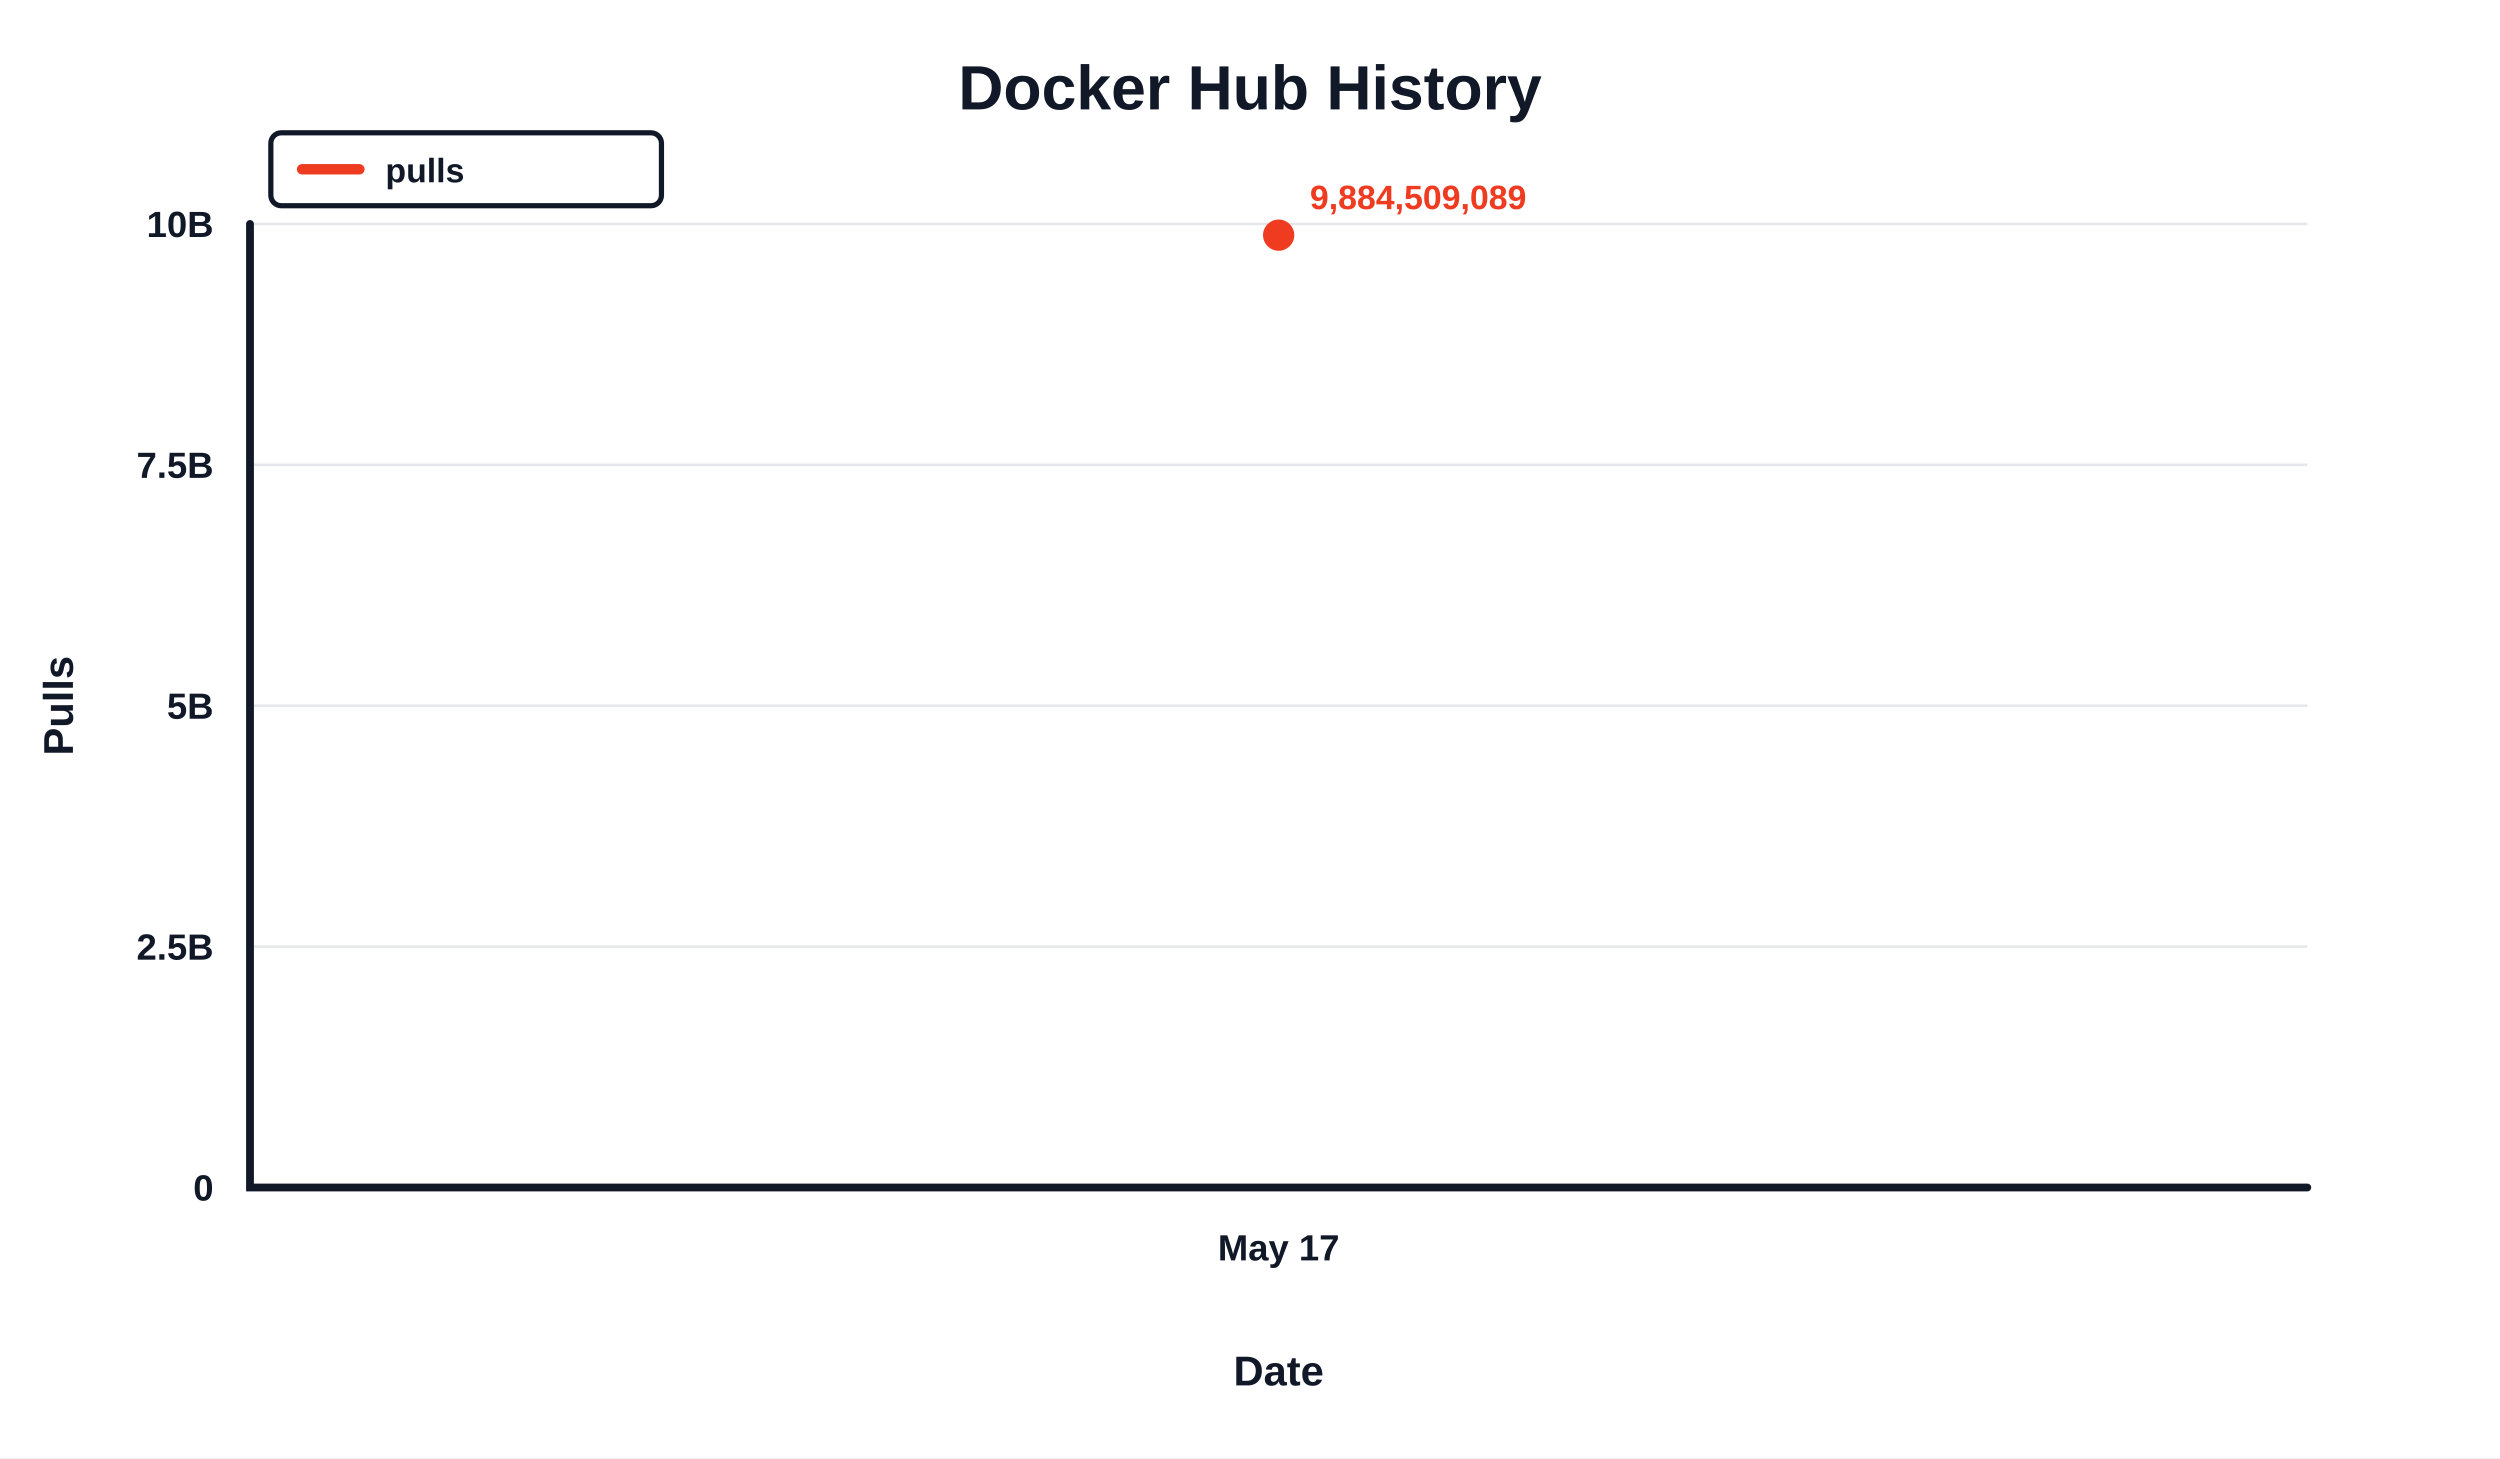
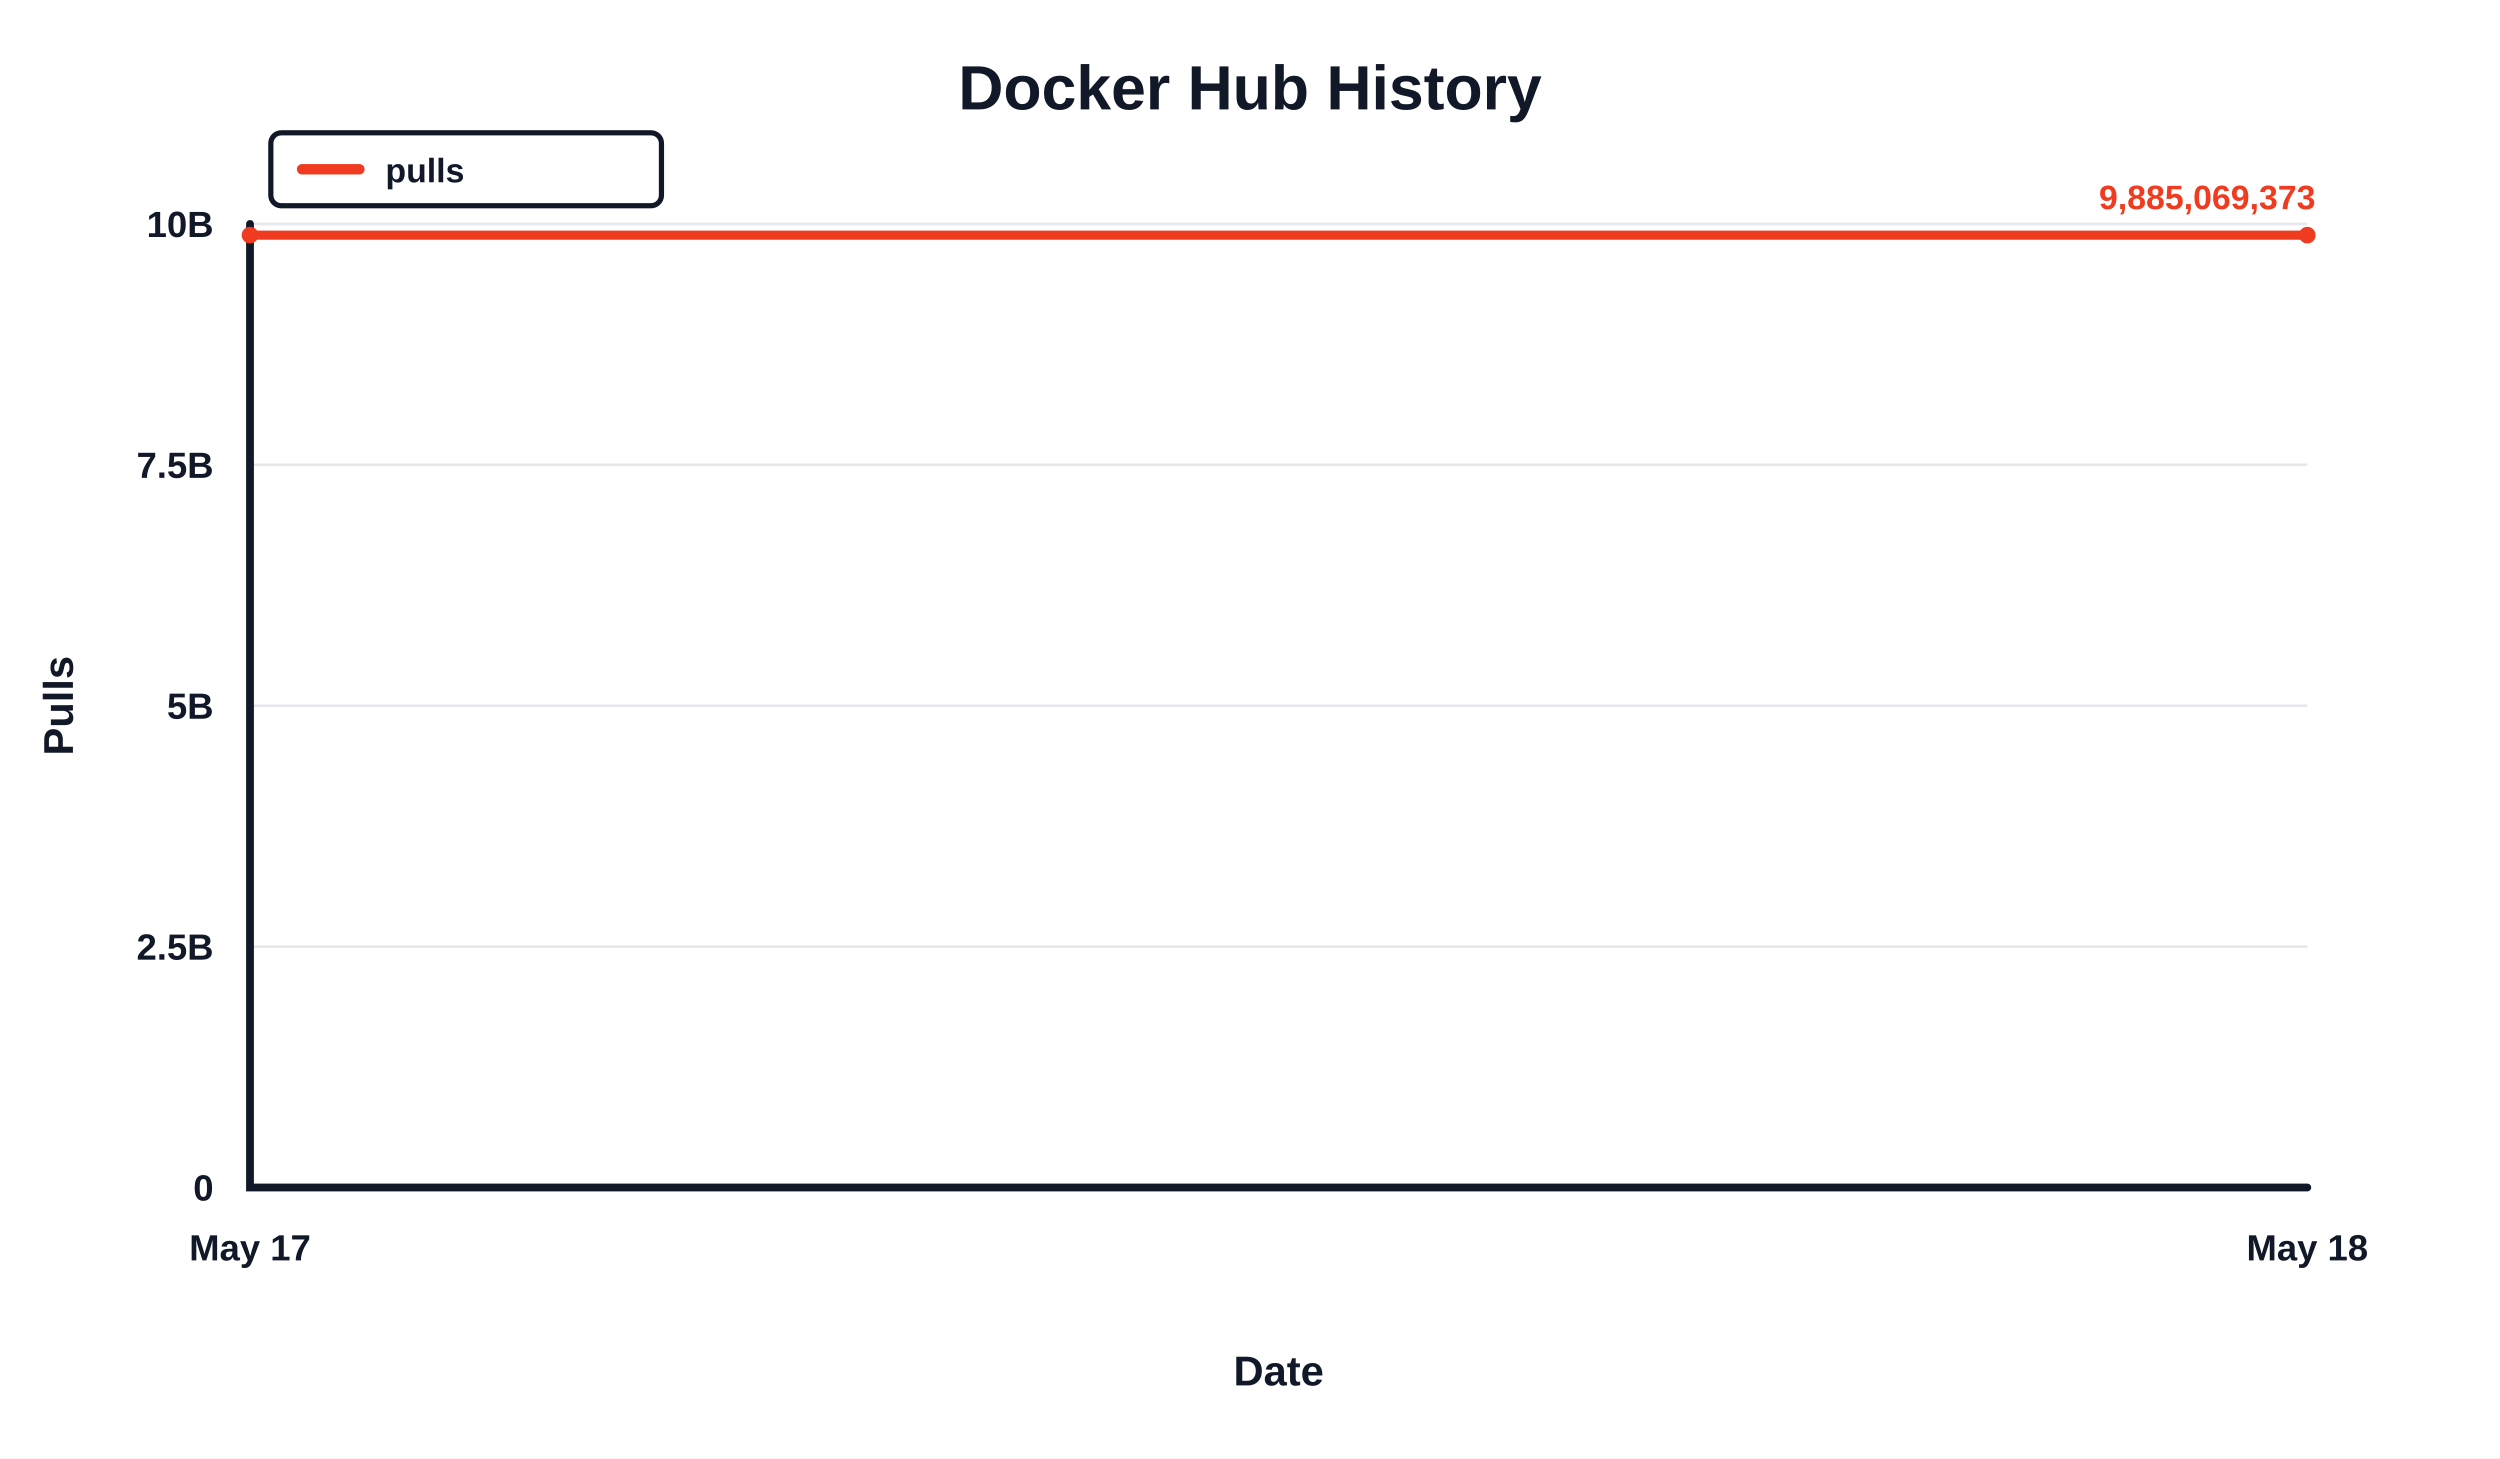
<svg xmlns="http://www.w3.org/2000/svg" width="960" height="560" viewBox="0 0 960 560" role="img" aria-label="ubuntu-docker Docker Hub History line chart">
  <rect width="960" height="560" fill="#ffffff" />
  <text x="480" y="42" text-anchor="middle" font-family="Segoe UI, Arial, sans-serif" font-size="24" font-weight="700" fill="#111827">Docker Hub History</text>
  <g transform="translate(104,64)">
    <rect x="0" y="-13" width="150" height="28" rx="4" fill="#ffffff" stroke="#111827" stroke-width="2" />
    <line x1="12" y1="1" x2="34" y2="1" stroke="#ef3b20" stroke-width="4" stroke-linecap="round" />
    <text x="44" y="6" font-family="Segoe UI, Arial, sans-serif" font-size="13" font-weight="600" fill="#111827">pulls</text>
  </g>
  <line x1="96" y1="456.0" x2="886" y2="456.0" stroke="#e5e7eb" stroke-width="1" />
  <text x="82" y="461.0" text-anchor="end" font-family="Segoe UI, Arial, sans-serif" font-size="14" font-weight="600" fill="#111827">0</text>
  <line x1="96" y1="363.5" x2="886" y2="363.5" stroke="#e5e7eb" stroke-width="1" />
  <text x="82" y="368.5" text-anchor="end" font-family="Segoe UI, Arial, sans-serif" font-size="14" font-weight="600" fill="#111827">2.5B</text>
  <line x1="96" y1="271.0" x2="886" y2="271.0" stroke="#e5e7eb" stroke-width="1" />
  <text x="82" y="276.0" text-anchor="end" font-family="Segoe UI, Arial, sans-serif" font-size="14" font-weight="600" fill="#111827">5B</text>
  <line x1="96" y1="178.5" x2="886" y2="178.5" stroke="#e5e7eb" stroke-width="1" />
  <text x="82" y="183.5" text-anchor="end" font-family="Segoe UI, Arial, sans-serif" font-size="14" font-weight="600" fill="#111827">7.5B</text>
  <line x1="96" y1="86.0" x2="886" y2="86.0" stroke="#e5e7eb" stroke-width="1" />
  <text x="82" y="91.0" text-anchor="end" font-family="Segoe UI, Arial, sans-serif" font-size="14" font-weight="600" fill="#111827">10B</text>
  <path d="M96,86 L96,456 L886,456" fill="none" stroke="#111827" stroke-width="3" stroke-linecap="round" />
-   <circle cx="491.0" cy="90.3" r="6" fill="#ef3b20" />
-   <text x="503.0" y="80.3" font-family="Segoe UI, Arial, sans-serif" font-size="13" font-weight="700" fill="#ef3b20">9,884,509,089</text>
-   <text x="491.0" y="484" text-anchor="middle" font-family="Segoe UI, Arial, sans-serif" font-size="14" font-weight="600" fill="#111827">May 17</text>
+   <path d="M96.0,90.3 L886.0,90.3" fill="none" stroke="#ef3b20" stroke-width="3.5" stroke-linecap="round" stroke-linejoin="round" />
+   <circle cx="96.0" cy="90.3" r="3.2" fill="#ef3b20" />
+   <circle cx="886.0" cy="90.3" r="3.2" fill="#ef3b20" />
+   <text x="806.0" y="80.3" font-family="Segoe UI, Arial, sans-serif" font-size="13" font-weight="700" fill="#ef3b20">9,885,069,373</text>
+   <text x="96.0" y="484" text-anchor="middle" font-family="Segoe UI, Arial, sans-serif" font-size="14" font-weight="600" fill="#111827">May 17</text>
+   <text x="886.0" y="484" text-anchor="middle" font-family="Segoe UI, Arial, sans-serif" font-size="14" font-weight="600" fill="#111827">May 18</text>
  <text x="491" y="532" text-anchor="middle" font-family="Segoe UI, Arial, sans-serif" font-size="16" font-weight="600" fill="#111827">Date</text>
  <text transform="translate(28 271) rotate(-90)" text-anchor="middle" font-family="Segoe UI, Arial, sans-serif" font-size="16" font-weight="600" fill="#111827">Pulls</text>
</svg>
